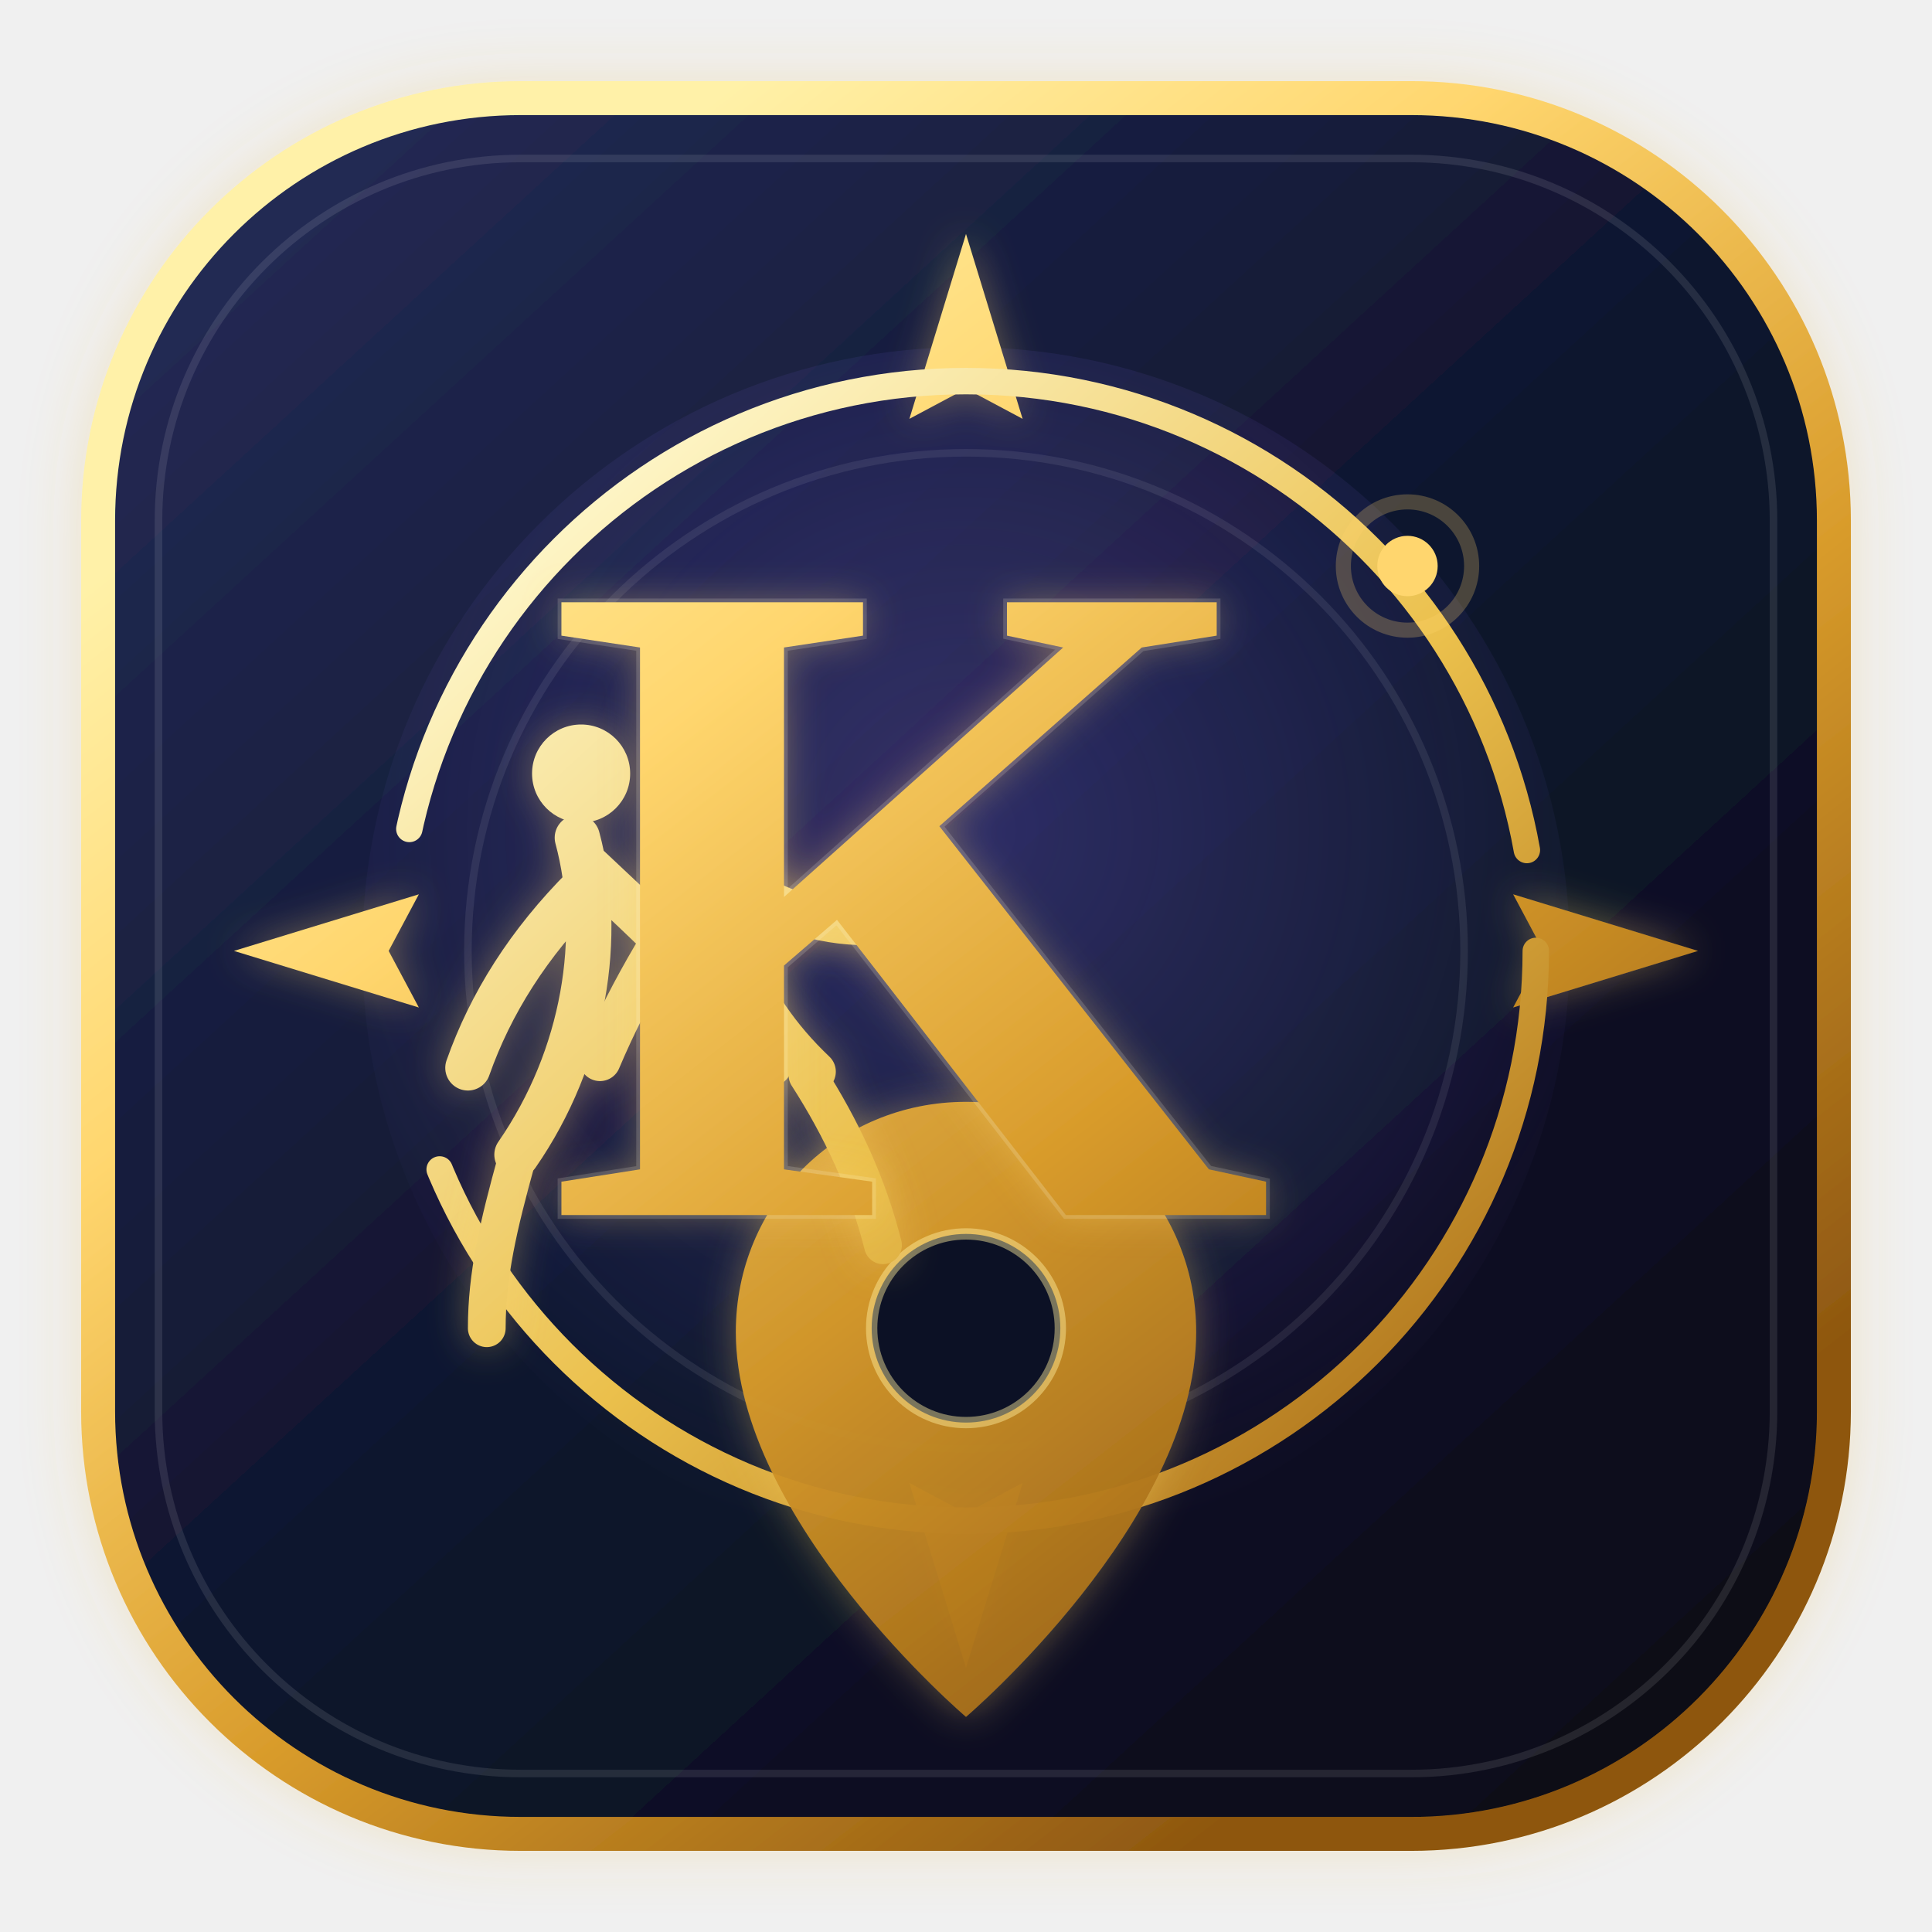
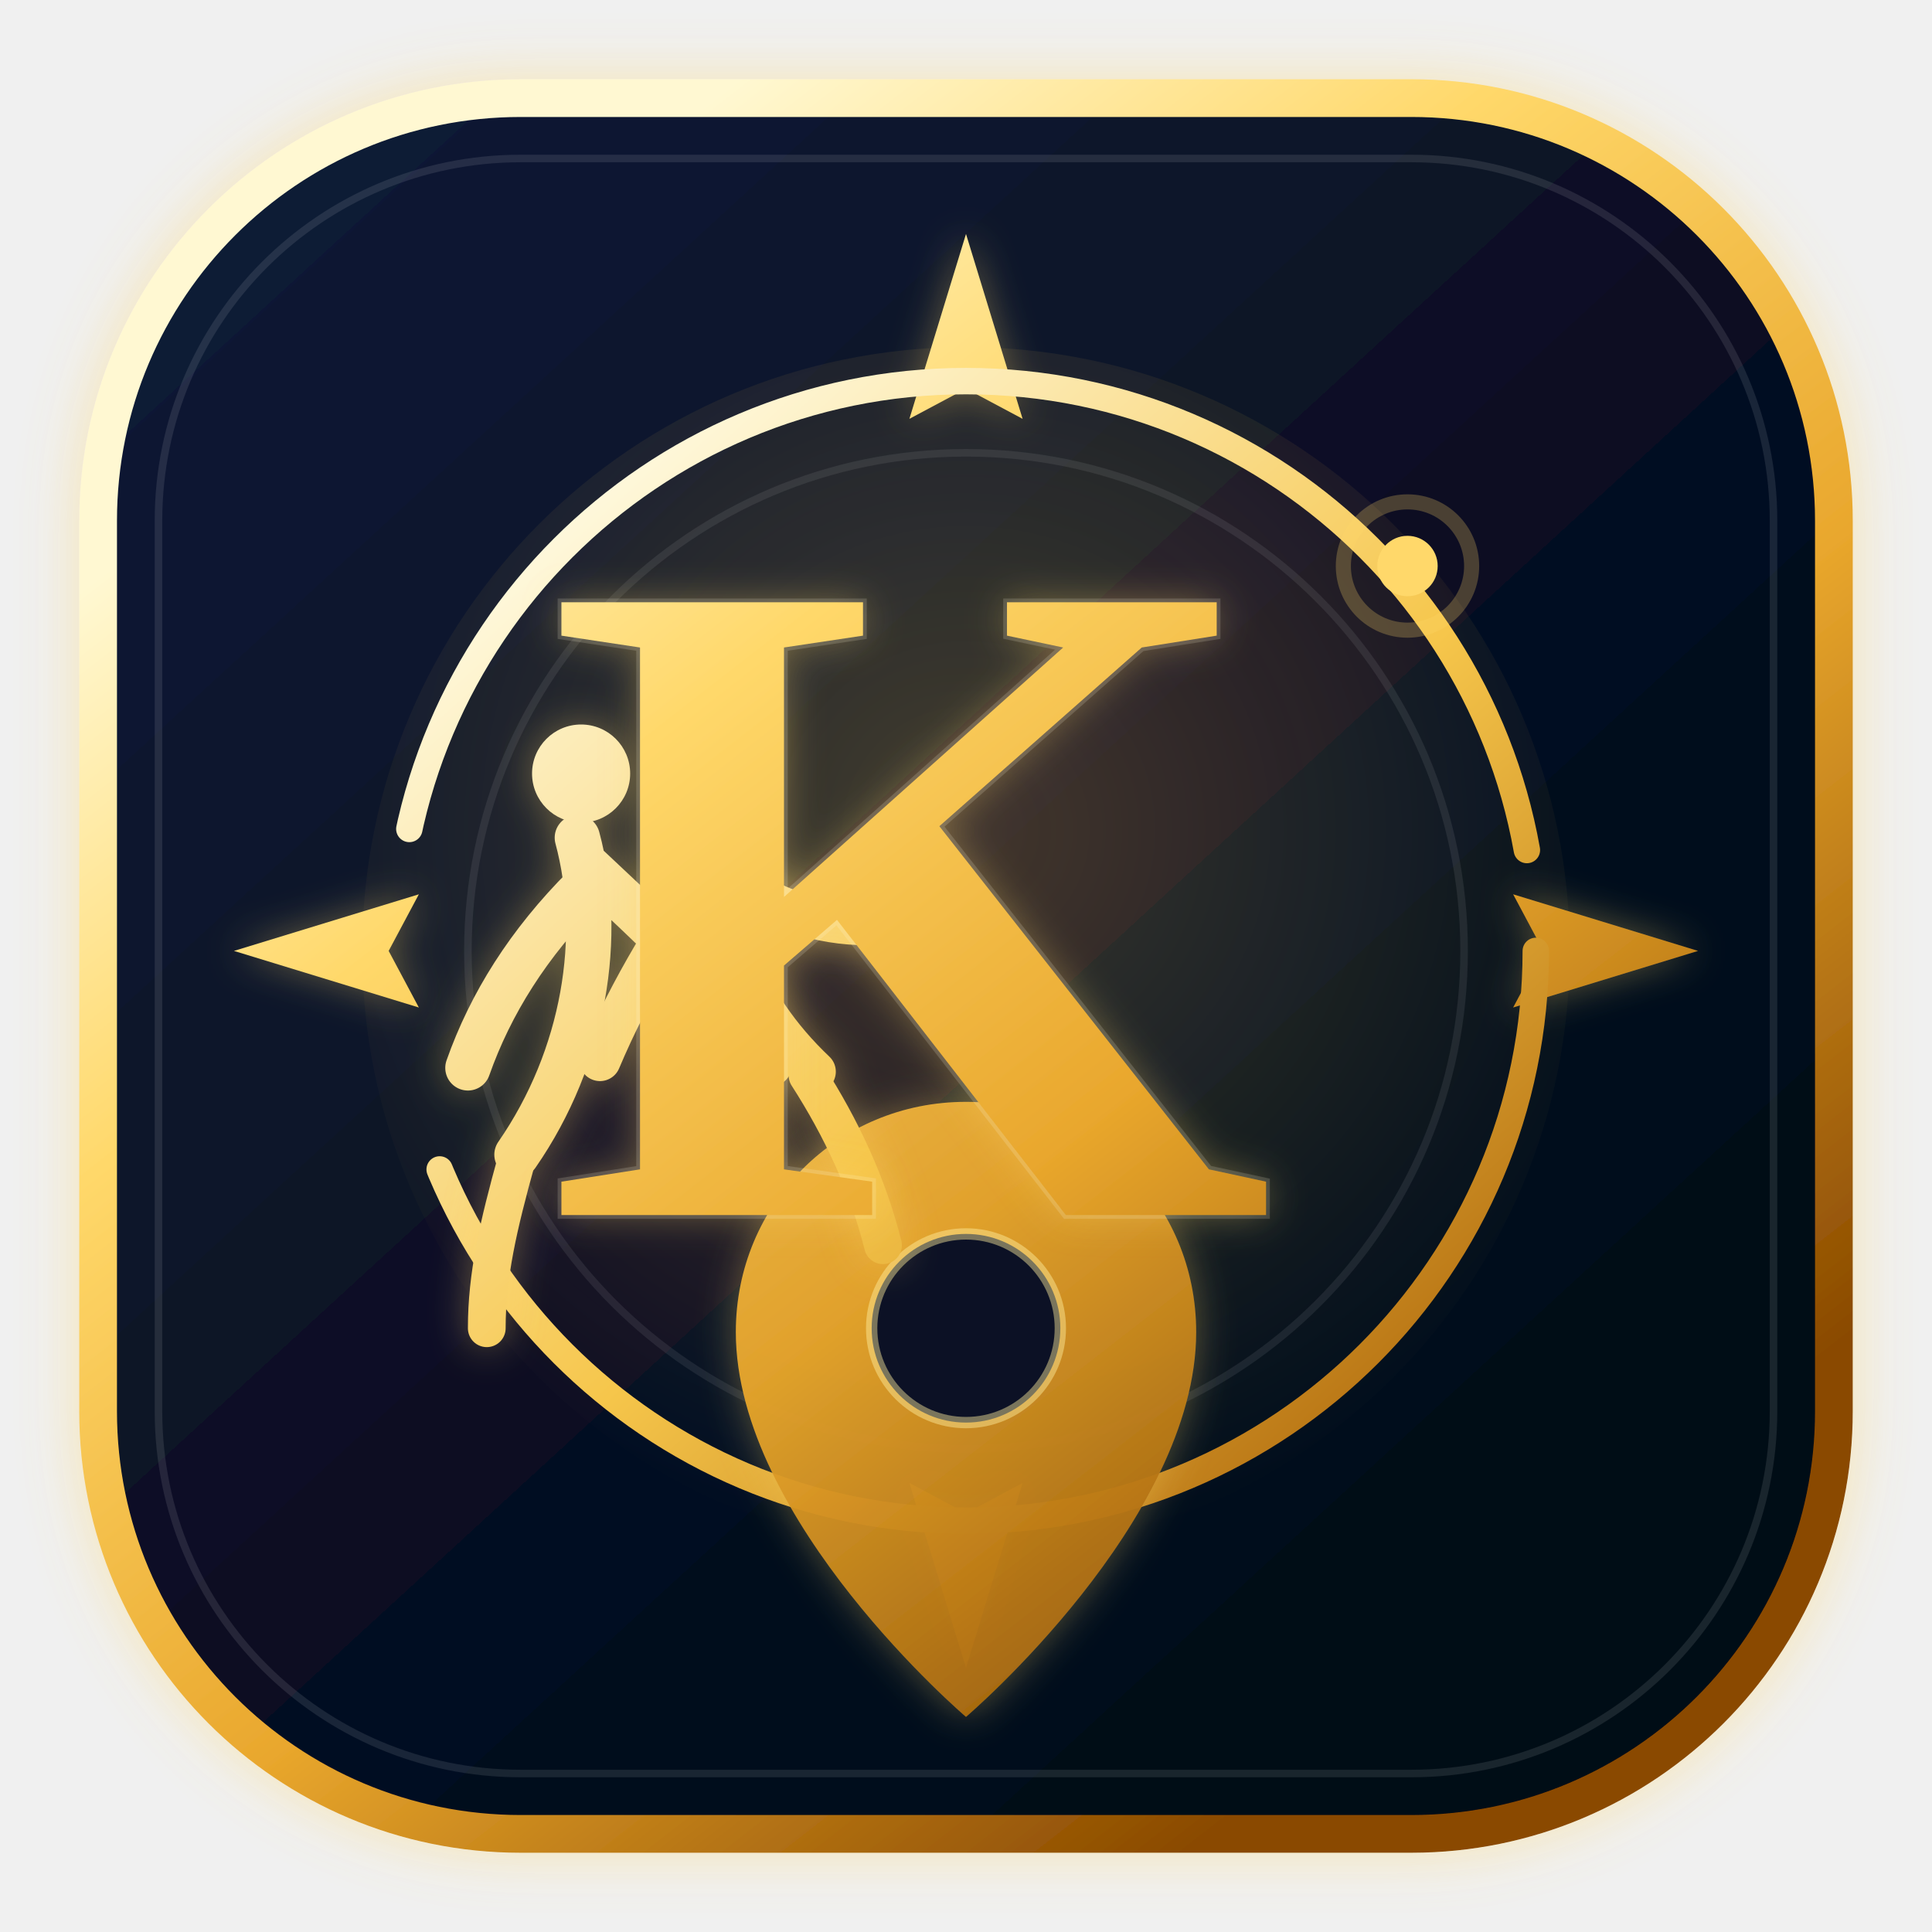
<svg xmlns="http://www.w3.org/2000/svg" viewBox="0 0 512 512" role="img" aria-labelledby="title desc">
  <defs>
    <linearGradient id="bg" x1="58" y1="40" x2="458" y2="476" gradientUnits="userSpaceOnUse">
-       <stop offset="0" stop-color="#242B56" />
-       <stop offset="0.48" stop-color="#10162F" />
-       <stop offset="1" stop-color="#070A16" />
+       <stop offset="0" stop-color="#101B36" />
+       <stop offset="0.48" stop-color="#071024" />
+       <stop offset="1" stop-color="#020712" />
    </linearGradient>
    <linearGradient id="gold" x1="120" y1="80" x2="392" y2="430" gradientUnits="userSpaceOnUse">
-       <stop offset="0" stop-color="#FFF1A8" />
-       <stop offset="0.28" stop-color="#FFD66E" />
-       <stop offset="0.62" stop-color="#D89B2B" />
-       <stop offset="1" stop-color="#8E5710" />
+       <stop offset="0" stop-color="#FFF8D2" />
+       <stop offset="0.28" stop-color="#FFD86A" />
+       <stop offset="0.62" stop-color="#E9A72D" />
+       <stop offset="1" stop-color="#8A4A00" />
    </linearGradient>
    <linearGradient id="goldSoft" x1="140" y1="128" x2="390" y2="402" gradientUnits="userSpaceOnUse">
-       <stop offset="0" stop-color="#FFF9CF" />
-       <stop offset="0.52" stop-color="#EBC04C" />
-       <stop offset="1" stop-color="#A56814" />
+       <stop offset="0" stop-color="#FFFCE7" />
+       <stop offset="0.52" stop-color="#F6C64B" />
+       <stop offset="1" stop-color="#A85F05" />
    </linearGradient>
    <radialGradient id="glow" cx="50%" cy="40%" r="60%">
-       <stop offset="0" stop-color="#6D5ACC" stop-opacity=".34" />
-       <stop offset="1" stop-color="#6D5ACC" stop-opacity="0" />
+       <stop offset="0" stop-color="#FFC84D" stop-opacity=".22" />
+       <stop offset="1" stop-color="#FFC84D" stop-opacity="0" />
    </radialGradient>
    <filter id="shadow" x="-30%" y="-30%" width="160%" height="170%">
      <feDropShadow dx="0" dy="18" stdDeviation="18" flood-color="#000000" flood-opacity=".48" />
-       <feDropShadow dx="0" dy="0" stdDeviation="8" flood-color="#E9B743" flood-opacity=".22" />
+       <feDropShadow dx="0" dy="0" stdDeviation="8" flood-color="#FFD55F" flood-opacity=".42" />
    </filter>
    <filter id="goldGlow" x="-30%" y="-30%" width="160%" height="160%">
-       <feDropShadow dx="0" dy="0" stdDeviation="5" flood-color="#FFD66E" flood-opacity=".35" />
+       <feDropShadow dx="0" dy="0" stdDeviation="5" flood-color="#FFD86A" flood-opacity=".35" />
    </filter>
  </defs>
-   <rect x="26" y="26" width="460" height="460" rx="112" fill="url(#bg)" stroke="url(#gold)" stroke-width="9" filter="url(#shadow)" />
+   <rect x="26" y="26" width="460" height="460" rx="112" fill="url(#bg)" stroke="url(#gold)" stroke-width="10" filter="url(#shadow)" />
  <rect x="42" y="42" width="428" height="428" rx="96" fill="none" stroke="#FFFFFF" stroke-opacity=".10" stroke-width="2" />
  <circle cx="256" cy="252" r="160" fill="url(#glow)" />
  <g fill="url(#gold)" filter="url(#goldGlow)">
    <path d="M256 62 271 111 256 103 241 111Z" />
    <path d="M256 442 271 393 256 401 241 393Z" />
    <path d="M62 252 111 237 103 252 111 267Z" />
    <path d="M450 252 401 237 409 252 401 267Z" />
  </g>
  <circle cx="256" cy="252" r="151" fill="none" stroke="url(#goldSoft)" stroke-width="7" stroke-dasharray="415 92" stroke-linecap="round" />
  <circle cx="256" cy="252" r="132" fill="none" stroke="#FFFFFF" stroke-opacity=".08" stroke-width="2" />
  <path d="M256 292c-34 0-61 27-61 61 0 50 61 102 61 102s61-52 61-102c0-34-27-61-61-61Z" fill="url(#gold)" opacity=".96" filter="url(#goldGlow)" />
  <circle cx="256" cy="352" r="25" fill="#0C1125" stroke="#FFF0A1" stroke-opacity=".45" stroke-width="3" />
  <g fill="none" stroke="url(#goldSoft)" stroke-linecap="round" stroke-linejoin="round" filter="url(#goldGlow)">
    <circle cx="154" cy="205" r="13" fill="url(#goldSoft)" stroke="none" />
    <circle cx="190" cy="198" r="12" fill="url(#goldSoft)" stroke="none" />
    <path d="M153 222c7 26 2 58-16 84m18-77c18 17 34 31 49 53m-49-47c-15 15-25 31-31 48" stroke-width="12" />
    <path d="M189 215c-1 28 8 51 27 69m-25-58c-13 18-24 36-32 55m33-49c13 9 25 13 38 13" stroke-width="11" />
    <path d="M137 307c-5 18-8 31-8 45m85-67c9 14 16 29 20 45" stroke-width="10" />
  </g>
  <text x="241" y="322" text-anchor="middle" font-family="Georgia, 'Times New Roman', serif" font-size="248" font-weight="700" letter-spacing="-18" fill="url(#gold)" stroke="#FFF7CE" stroke-opacity=".16" stroke-width="2" paint-order="stroke" filter="url(#goldGlow)">K</text>
-   <circle cx="373" cy="150" r="8" fill="#FFD66E" />
-   <circle cx="373" cy="150" r="17" fill="none" stroke="#FFD66E" stroke-opacity=".25" stroke-width="4" />
+   <circle cx="373" cy="150" r="8" fill="#FFD86A" />
+   <circle cx="373" cy="150" r="17" fill="none" stroke="#FFD86A" stroke-opacity=".25" stroke-width="4" />
</svg>
